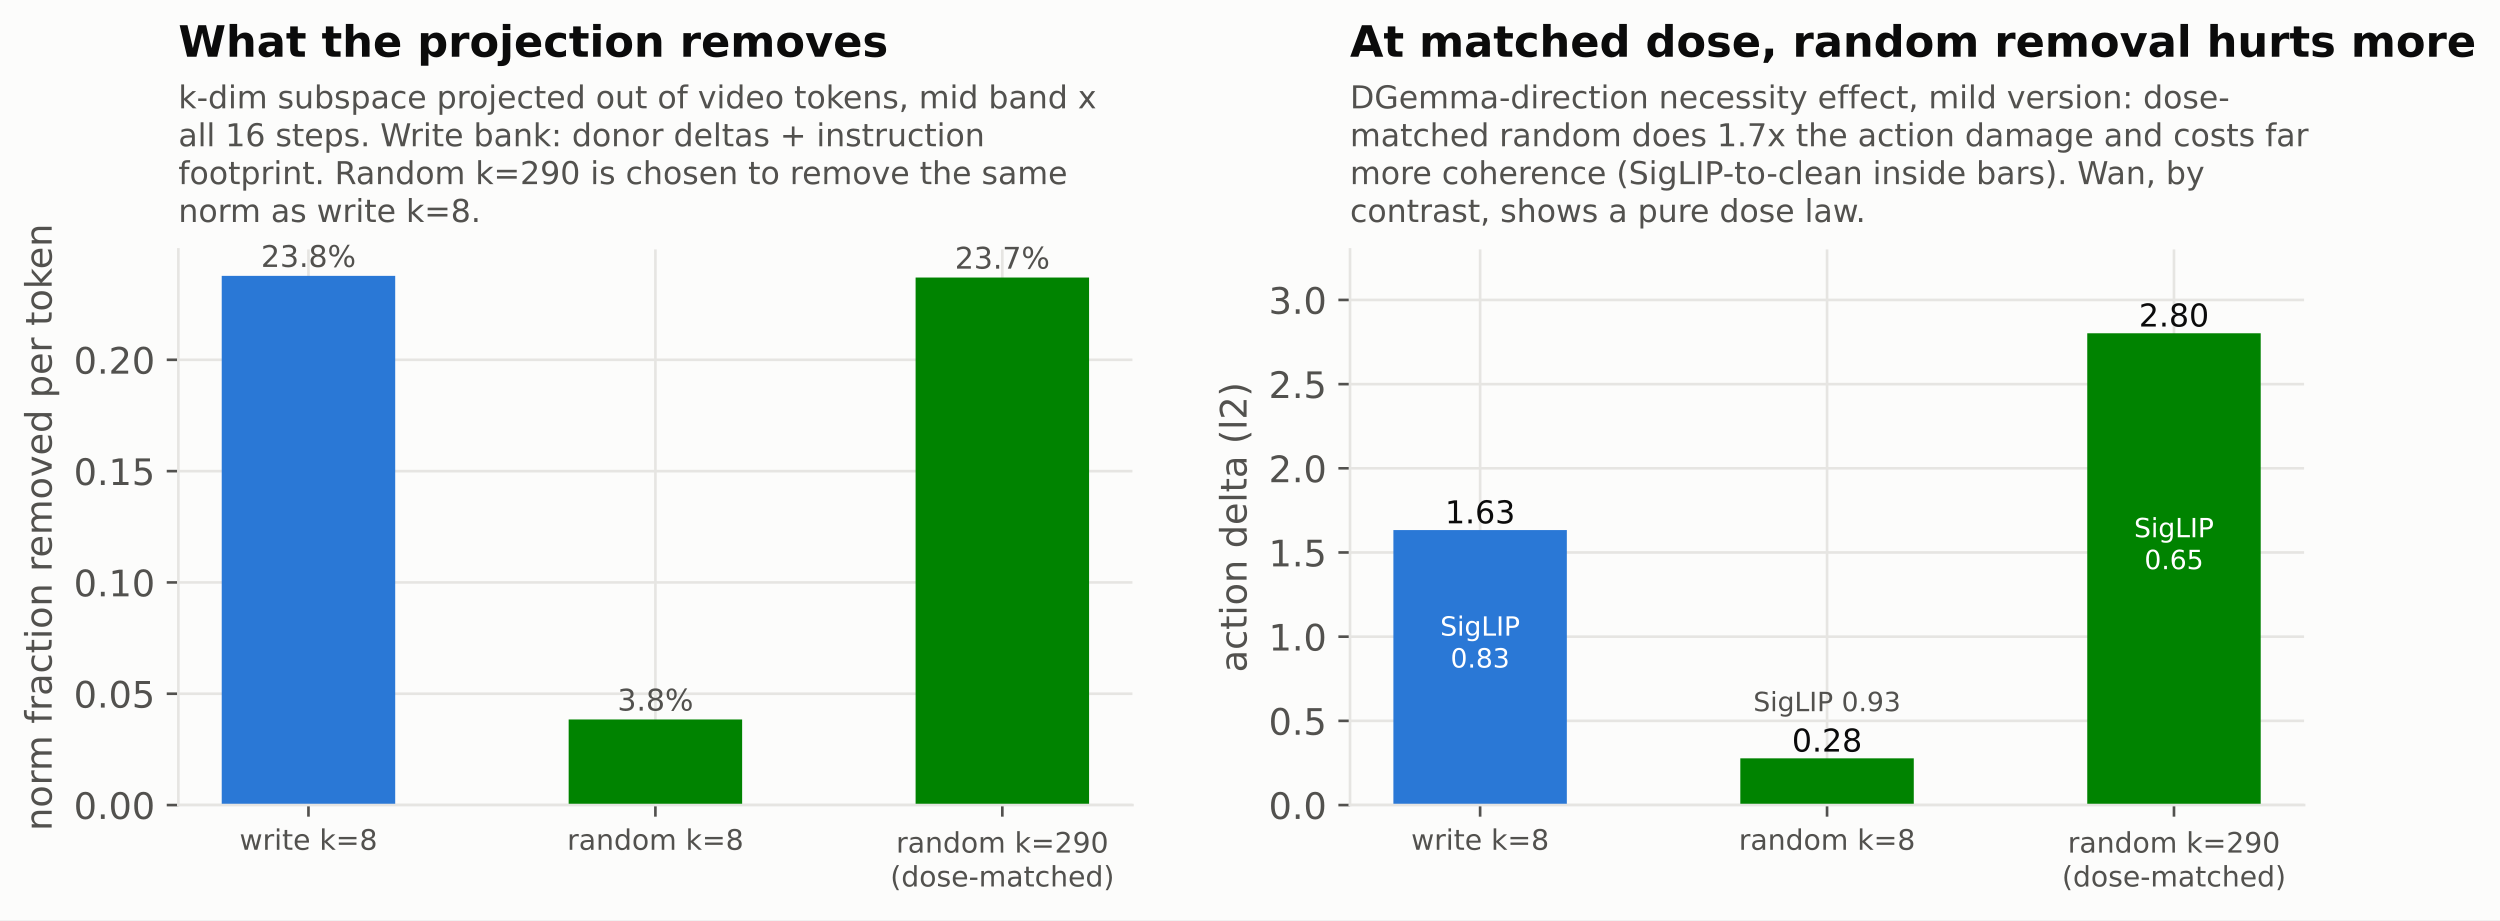
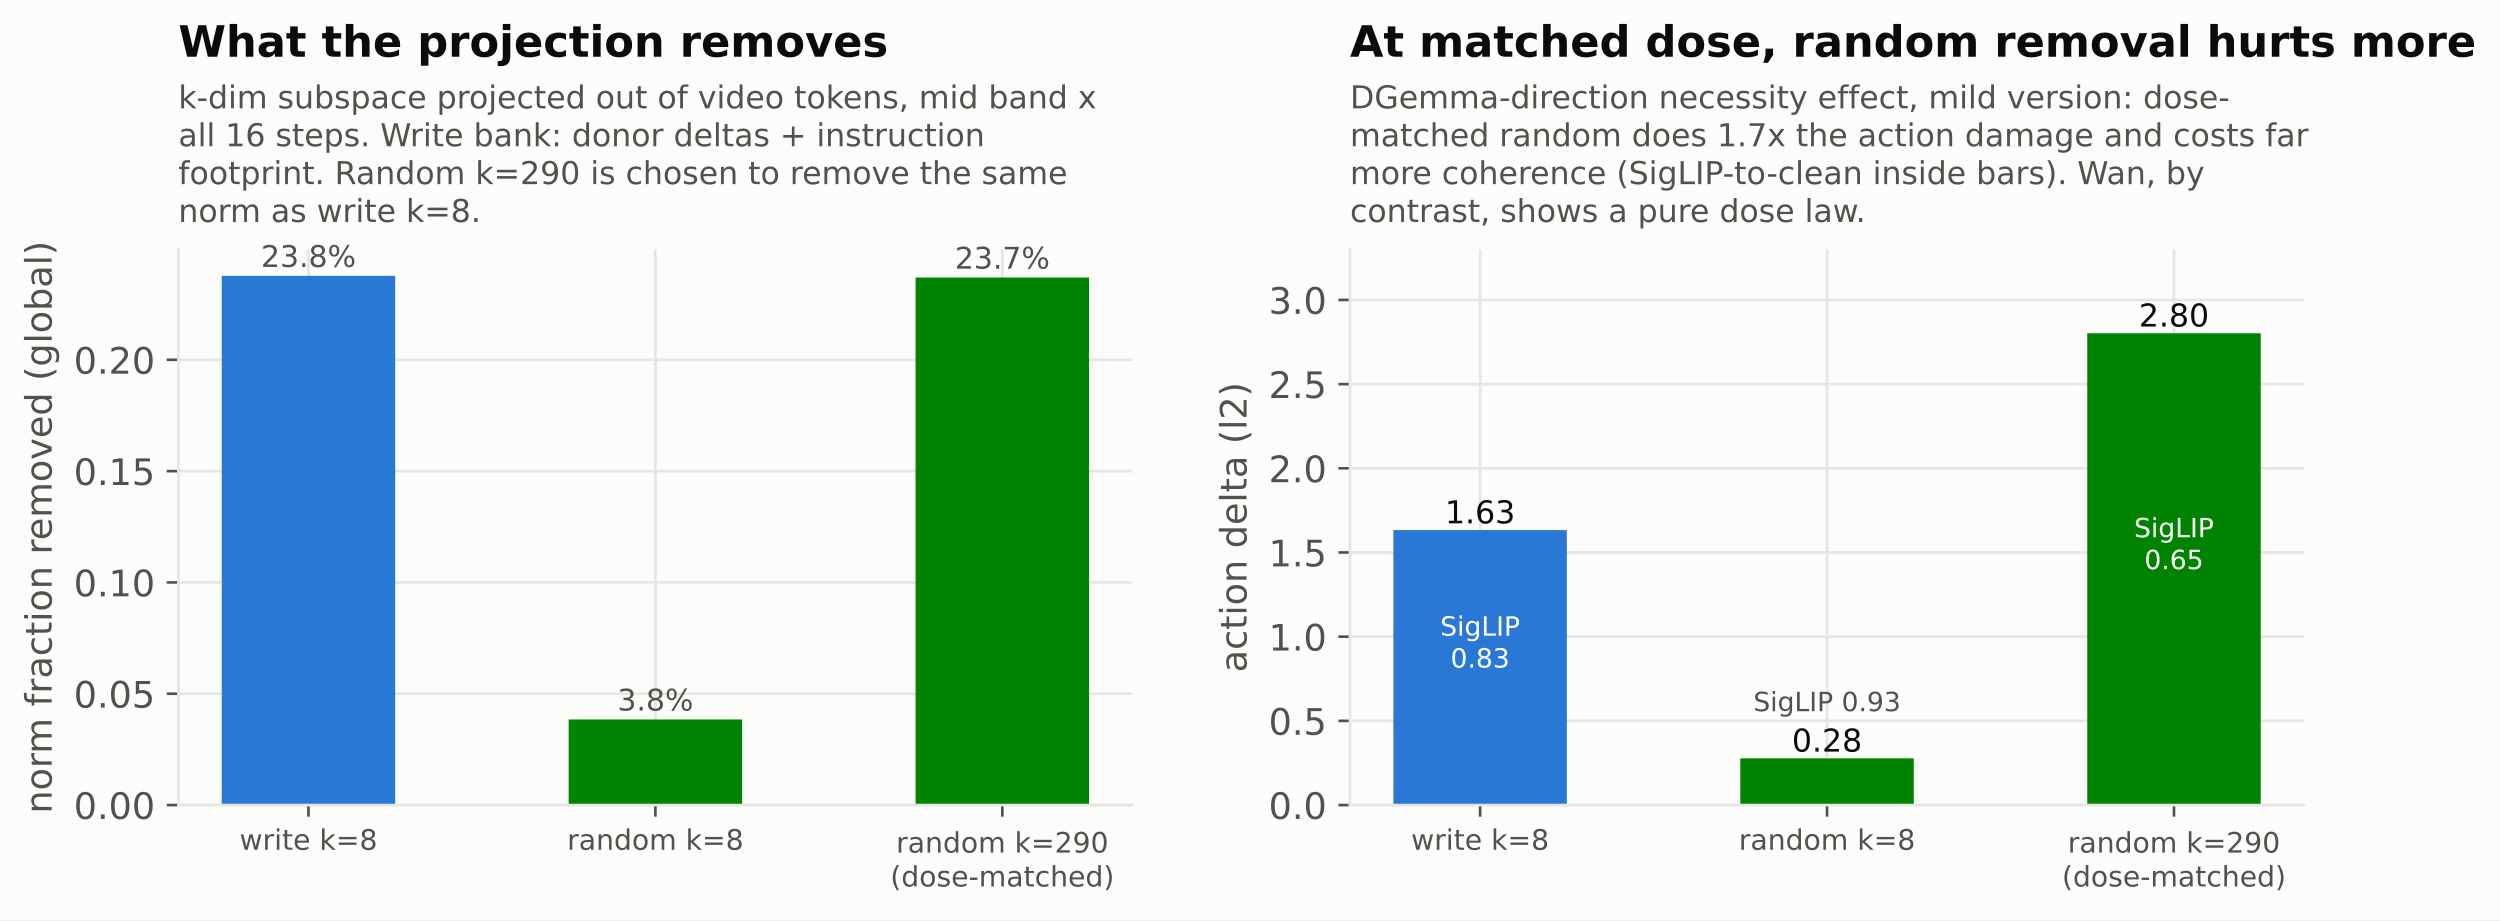
<svg xmlns="http://www.w3.org/2000/svg" xmlns:xlink="http://www.w3.org/1999/xlink" width="752.579pt" height="276.955pt" viewBox="0 0 752.579 276.955" version="1.1">
  <defs>
    <style type="text/css">*{stroke-linejoin: round; stroke-linecap: butt}</style>
  </defs>
  <g id="figure_1">
    <g id="patch_1">
      <path d="M 0 276.955  L 752.579 276.955  L 752.579 0  L 0 0  z " style="fill: #fcfcfb" />
    </g>
    <g id="axes_1">
      <g id="patch_2">
        <path d="M 53.693 242.351  L 340.898 242.351  L 340.898 75.078  L 53.693 75.078  z " style="fill: #fcfcfb" />
      </g>
      <g id="matplotlib.axis_1">
        <g id="xtick_1">
          <g id="line2d_1">
-             <path d="M 92.857 242.351  L 92.857 75.078  " clip-path="url(#pef5a304cbe)" style="fill: none; stroke: #e6e5e2; stroke-width: 0.8; stroke-linecap: square" />
+             <path d="M 92.857 242.351  L 92.857 75.078  " clip-path="url(#p0d21c26785)" style="fill: none; stroke: #e6e5e2; stroke-width: 0.8; stroke-linecap: square" />
          </g>
          <g id="line2d_2">
            <defs>
-               <path id="m156655c1b1" d="M 0 0  L 0 3.5  " style="stroke: #52514e; stroke-width: 0.8" />
+               <path id="m8d351cdf22" d="M 0 0  L 0 3.5  " style="stroke: #52514e; stroke-width: 0.8" />
            </defs>
            <g>
-               <use xlink:href="#m156655c1b1" x="92.857" y="242.351" style="fill: #52514e; stroke: #52514e; stroke-width: 0.8" />
+               <use xlink:href="#m8d351cdf22" x="92.857" y="242.351" style="fill: #52514e; stroke: #52514e; stroke-width: 0.8" />
            </g>
          </g>
          <g id="text_1">
            <text style="font-size: 8.5px; font-family: 'DejaVu Sans', 'Bitstream Vera Sans', 'Computer Modern Sans Serif', 'Lucida Grande', 'Verdana', 'Geneva', 'Lucid', 'Arial', 'Helvetica', 'Avant Garde', sans-serif; text-anchor: middle; fill: #52514e" x="92.857" y="255.809" transform="rotate(-0 92.85733 255.8093)">write k=8</text>
          </g>
        </g>
        <g id="xtick_2">
          <g id="line2d_3">
-             <path d="M 197.295 242.351  L 197.295 75.078  " clip-path="url(#pef5a304cbe)" style="fill: none; stroke: #e6e5e2; stroke-width: 0.8; stroke-linecap: square" />
+             <path d="M 197.295 242.351  L 197.295 75.078  " clip-path="url(#p0d21c26785)" style="fill: none; stroke: #e6e5e2; stroke-width: 0.8; stroke-linecap: square" />
          </g>
          <g id="line2d_4">
            <g>
-               <use xlink:href="#m156655c1b1" x="197.295" y="242.351" style="fill: #52514e; stroke: #52514e; stroke-width: 0.8" />
+               <use xlink:href="#m8d351cdf22" x="197.295" y="242.351" style="fill: #52514e; stroke: #52514e; stroke-width: 0.8" />
            </g>
          </g>
          <g id="text_2">
            <text style="font-size: 8.5px; font-family: 'DejaVu Sans', 'Bitstream Vera Sans', 'Computer Modern Sans Serif', 'Lucida Grande', 'Verdana', 'Geneva', 'Lucid', 'Arial', 'Helvetica', 'Avant Garde', sans-serif; text-anchor: middle; fill: #52514e" x="197.295" y="255.809" transform="rotate(-0 197.2954 255.8093)">random k=8</text>
          </g>
        </g>
        <g id="xtick_3">
          <g id="line2d_5">
-             <path d="M 301.733 242.351  L 301.733 75.078  " clip-path="url(#pef5a304cbe)" style="fill: none; stroke: #e6e5e2; stroke-width: 0.8; stroke-linecap: square" />
+             <path d="M 301.733 242.351  L 301.733 75.078  " clip-path="url(#p0d21c26785)" style="fill: none; stroke: #e6e5e2; stroke-width: 0.8; stroke-linecap: square" />
          </g>
          <g id="line2d_6">
            <g>
-               <use xlink:href="#m156655c1b1" x="301.733" y="242.351" style="fill: #52514e; stroke: #52514e; stroke-width: 0.8" />
+               <use xlink:href="#m8d351cdf22" x="301.733" y="242.351" style="fill: #52514e; stroke: #52514e; stroke-width: 0.8" />
            </g>
          </g>
          <g id="text_3">
            <text style="font-size: 8.5px; font-family: 'DejaVu Sans', 'Bitstream Vera Sans', 'Computer Modern Sans Serif', 'Lucida Grande', 'Verdana', 'Geneva', 'Lucid', 'Arial', 'Helvetica', 'Avant Garde', sans-serif; fill: #52514e" transform="translate(269.7649 256.6602)">random k=290</text>
            <text style="font-size: 8.5px; font-family: 'DejaVu Sans', 'Bitstream Vera Sans', 'Computer Modern Sans Serif', 'Lucida Grande', 'Verdana', 'Geneva', 'Lucid', 'Arial', 'Helvetica', 'Avant Garde', sans-serif; fill: #52514e" transform="translate(268.0024 266.8625)">(dose-matched)</text>
          </g>
        </g>
      </g>
      <g id="matplotlib.axis_2">
        <g id="ytick_1">
          <g id="line2d_7">
-             <path d="M 53.693 242.351  L 340.898 242.351  " clip-path="url(#pef5a304cbe)" style="fill: none; stroke: #e6e5e2; stroke-width: 0.8; stroke-linecap: square" />
+             <path d="M 53.693 242.351  L 340.898 242.351  " clip-path="url(#p0d21c26785)" style="fill: none; stroke: #e6e5e2; stroke-width: 0.8; stroke-linecap: square" />
          </g>
          <g id="line2d_8">
            <defs>
-               <path id="m0100e1c2ac" d="M 0 0  L -3.5 0  " style="stroke: #52514e; stroke-width: 0.8" />
+               <path id="m1fe42df2e8" d="M 0 0  L -3.5 0  " style="stroke: #52514e; stroke-width: 0.8" />
            </defs>
            <g>
-               <use xlink:href="#m0100e1c2ac" x="53.693" y="242.351" style="fill: #52514e; stroke: #52514e; stroke-width: 0.8" />
+               <use xlink:href="#m1fe42df2e8" x="53.693" y="242.351" style="fill: #52514e; stroke: #52514e; stroke-width: 0.8" />
            </g>
          </g>
          <g id="text_4">
            <text style="font-size: 11px; font-family: 'DejaVu Sans', 'Bitstream Vera Sans', 'Computer Modern Sans Serif', 'Lucida Grande', 'Verdana', 'Geneva', 'Lucid', 'Arial', 'Helvetica', 'Avant Garde', sans-serif; text-anchor: end; fill: #52514e" x="46.693" y="246.529" transform="rotate(-0 46.69305 246.5294)">0.00</text>
          </g>
        </g>
        <g id="ytick_2">
          <g id="line2d_9">
-             <path d="M 53.693 208.841  L 340.898 208.841  " clip-path="url(#pef5a304cbe)" style="fill: none; stroke: #e6e5e2; stroke-width: 0.8; stroke-linecap: square" />
+             <path d="M 53.693 208.841  L 340.898 208.841  " clip-path="url(#p0d21c26785)" style="fill: none; stroke: #e6e5e2; stroke-width: 0.8; stroke-linecap: square" />
          </g>
          <g id="line2d_10">
            <g>
-               <use xlink:href="#m0100e1c2ac" x="53.693" y="208.841" style="fill: #52514e; stroke: #52514e; stroke-width: 0.8" />
+               <use xlink:href="#m1fe42df2e8" x="53.693" y="208.841" style="fill: #52514e; stroke: #52514e; stroke-width: 0.8" />
            </g>
          </g>
          <g id="text_5">
            <text style="font-size: 11px; font-family: 'DejaVu Sans', 'Bitstream Vera Sans', 'Computer Modern Sans Serif', 'Lucida Grande', 'Verdana', 'Geneva', 'Lucid', 'Arial', 'Helvetica', 'Avant Garde', sans-serif; text-anchor: end; fill: #52514e" x="46.693" y="213.02" transform="rotate(-0 46.69305 213.0199)">0.05</text>
          </g>
        </g>
        <g id="ytick_3">
          <g id="line2d_11">
-             <path d="M 53.693 175.332  L 340.898 175.332  " clip-path="url(#pef5a304cbe)" style="fill: none; stroke: #e6e5e2; stroke-width: 0.8; stroke-linecap: square" />
+             <path d="M 53.693 175.332  L 340.898 175.332  " clip-path="url(#p0d21c26785)" style="fill: none; stroke: #e6e5e2; stroke-width: 0.8; stroke-linecap: square" />
          </g>
          <g id="line2d_12">
            <g>
-               <use xlink:href="#m0100e1c2ac" x="53.693" y="175.332" style="fill: #52514e; stroke: #52514e; stroke-width: 0.8" />
+               <use xlink:href="#m1fe42df2e8" x="53.693" y="175.332" style="fill: #52514e; stroke: #52514e; stroke-width: 0.8" />
            </g>
          </g>
          <g id="text_6">
            <text style="font-size: 11px; font-family: 'DejaVu Sans', 'Bitstream Vera Sans', 'Computer Modern Sans Serif', 'Lucida Grande', 'Verdana', 'Geneva', 'Lucid', 'Arial', 'Helvetica', 'Avant Garde', sans-serif; text-anchor: end; fill: #52514e" x="46.693" y="179.51" transform="rotate(-0 46.69305 179.5105)">0.10</text>
          </g>
        </g>
        <g id="ytick_4">
          <g id="line2d_13">
-             <path d="M 53.693 141.822  L 340.898 141.822  " clip-path="url(#pef5a304cbe)" style="fill: none; stroke: #e6e5e2; stroke-width: 0.8; stroke-linecap: square" />
+             <path d="M 53.693 141.822  L 340.898 141.822  " clip-path="url(#p0d21c26785)" style="fill: none; stroke: #e6e5e2; stroke-width: 0.8; stroke-linecap: square" />
          </g>
          <g id="line2d_14">
            <g>
-               <use xlink:href="#m0100e1c2ac" x="53.693" y="141.822" style="fill: #52514e; stroke: #52514e; stroke-width: 0.8" />
+               <use xlink:href="#m1fe42df2e8" x="53.693" y="141.822" style="fill: #52514e; stroke: #52514e; stroke-width: 0.8" />
            </g>
          </g>
          <g id="text_7">
            <text style="font-size: 11px; font-family: 'DejaVu Sans', 'Bitstream Vera Sans', 'Computer Modern Sans Serif', 'Lucida Grande', 'Verdana', 'Geneva', 'Lucid', 'Arial', 'Helvetica', 'Avant Garde', sans-serif; text-anchor: end; fill: #52514e" x="46.693" y="146.001" transform="rotate(-0 46.69305 146.001)">0.15</text>
          </g>
        </g>
        <g id="ytick_5">
          <g id="line2d_15">
-             <path d="M 53.693 108.313  L 340.898 108.313  " clip-path="url(#pef5a304cbe)" style="fill: none; stroke: #e6e5e2; stroke-width: 0.8; stroke-linecap: square" />
+             <path d="M 53.693 108.313  L 340.898 108.313  " clip-path="url(#p0d21c26785)" style="fill: none; stroke: #e6e5e2; stroke-width: 0.8; stroke-linecap: square" />
          </g>
          <g id="line2d_16">
            <g>
-               <use xlink:href="#m0100e1c2ac" x="53.693" y="108.313" style="fill: #52514e; stroke: #52514e; stroke-width: 0.8" />
+               <use xlink:href="#m1fe42df2e8" x="53.693" y="108.313" style="fill: #52514e; stroke: #52514e; stroke-width: 0.8" />
            </g>
          </g>
          <g id="text_8">
            <text style="font-size: 11px; font-family: 'DejaVu Sans', 'Bitstream Vera Sans', 'Computer Modern Sans Serif', 'Lucida Grande', 'Verdana', 'Geneva', 'Lucid', 'Arial', 'Helvetica', 'Avant Garde', sans-serif; text-anchor: end; fill: #52514e" x="46.693" y="112.492" transform="rotate(-0 46.69305 112.4916)">0.20</text>
          </g>
        </g>
        <g id="text_9">
-           <text style="font-size: 11px; font-family: 'DejaVu Sans', 'Bitstream Vera Sans', 'Computer Modern Sans Serif', 'Lucida Grande', 'Verdana', 'Geneva', 'Lucid', 'Arial', 'Helvetica', 'Avant Garde', sans-serif; text-anchor: middle; fill: #52514e" x="15.558" y="158.714" transform="rotate(-90 15.55828 158.7143)">norm fraction removed per token</text>
+           <text style="font-size: 11px; font-family: 'DejaVu Sans', 'Bitstream Vera Sans', 'Computer Modern Sans Serif', 'Lucida Grande', 'Verdana', 'Geneva', 'Lucid', 'Arial', 'Helvetica', 'Avant Garde', sans-serif; text-anchor: middle; fill: #52514e" x="15.558" y="158.714" transform="rotate(-90 15.55828 158.7143)">norm fraction removed (global)</text>
        </g>
      </g>
      <g id="patch_3">
-         <path d="M 66.748 242.351  L 118.967 242.351  L 118.967 83.043  L 66.748 83.043  z " clip-path="url(#pef5a304cbe)" style="fill: #2a78d6" />
+         <path d="M 66.748 242.351  L 118.967 242.351  L 118.967 83.043  L 66.748 83.043  z " clip-path="url(#p0d21c26785)" style="fill: #2a78d6" />
      </g>
      <g id="patch_4">
-         <path d="M 171.186 242.351  L 223.405 242.351  L 223.405 216.588  L 171.186 216.588  z " clip-path="url(#pef5a304cbe)" style="fill: #008300" />
+         <path d="M 171.186 242.351  L 223.405 242.351  L 223.405 216.588  L 171.186 216.588  z " clip-path="url(#p0d21c26785)" style="fill: #008300" />
      </g>
      <g id="patch_5">
-         <path d="M 275.624 242.351  L 327.843 242.351  L 327.843 83.552  L 275.624 83.552  z " clip-path="url(#pef5a304cbe)" style="fill: #008300" />
+         <path d="M 275.624 242.351  L 327.843 242.351  L 327.843 83.552  L 275.624 83.552  z " clip-path="url(#p0d21c26785)" style="fill: #008300" />
      </g>
      <g id="patch_6">
        <path d="M 53.693 242.351  L 53.693 75.078  " style="fill: none; stroke: #e6e5e2; stroke-width: 0.8; stroke-linejoin: miter; stroke-linecap: square" />
      </g>
      <g id="patch_7">
        <path d="M 53.693 242.351  L 340.898 242.351  " style="fill: none; stroke: #e6e5e2; stroke-width: 0.8; stroke-linejoin: miter; stroke-linecap: square" />
      </g>
      <g id="text_10">
        <text style="font-size: 9px; font-family: 'DejaVu Sans', 'Bitstream Vera Sans', 'Computer Modern Sans Serif', 'Lucida Grande', 'Verdana', 'Geneva', 'Lucid', 'Arial', 'Helvetica', 'Avant Garde', sans-serif; text-anchor: middle; fill: #52514e" x="92.857" y="80.363" transform="rotate(-0 92.85733 80.36258)">23.8%</text>
      </g>
      <g id="text_11">
        <text style="font-size: 9px; font-family: 'DejaVu Sans', 'Bitstream Vera Sans', 'Computer Modern Sans Serif', 'Lucida Grande', 'Verdana', 'Geneva', 'Lucid', 'Arial', 'Helvetica', 'Avant Garde', sans-serif; text-anchor: middle; fill: #52514e" x="197.295" y="213.907" transform="rotate(-0 197.2954 213.9073)">3.8%</text>
      </g>
      <g id="text_12">
        <text style="font-size: 9px; font-family: 'DejaVu Sans', 'Bitstream Vera Sans', 'Computer Modern Sans Serif', 'Lucida Grande', 'Verdana', 'Geneva', 'Lucid', 'Arial', 'Helvetica', 'Avant Garde', sans-serif; text-anchor: middle; fill: #52514e" x="301.733" y="80.871" transform="rotate(-0 301.7335 80.87144)">23.7%</text>
      </g>
      <g id="text_13">
        <text style="font-size: 9.5px; font-family: 'DejaVu Sans', 'Bitstream Vera Sans', 'Computer Modern Sans Serif', 'Lucida Grande', 'Verdana', 'Geneva', 'Lucid', 'Arial', 'Helvetica', 'Avant Garde', sans-serif; fill: #52514e" transform="translate(53.69305 32.61884)">k-dim subspace projected out of video tokens, mid band x</text>
        <text style="font-size: 9.5px; font-family: 'DejaVu Sans', 'Bitstream Vera Sans', 'Computer Modern Sans Serif', 'Lucida Grande', 'Verdana', 'Geneva', 'Lucid', 'Arial', 'Helvetica', 'Avant Garde', sans-serif; fill: #52514e" transform="translate(53.69305 44.02144)">all 16 steps. Write bank: donor deltas + instruction</text>
        <text style="font-size: 9.5px; font-family: 'DejaVu Sans', 'Bitstream Vera Sans', 'Computer Modern Sans Serif', 'Lucida Grande', 'Verdana', 'Geneva', 'Lucid', 'Arial', 'Helvetica', 'Avant Garde', sans-serif; fill: #52514e" transform="translate(53.69305 55.42404)">footprint. Random k=290 is chosen to remove the same</text>
        <text style="font-size: 9.5px; font-family: 'DejaVu Sans', 'Bitstream Vera Sans', 'Computer Modern Sans Serif', 'Lucida Grande', 'Verdana', 'Geneva', 'Lucid', 'Arial', 'Helvetica', 'Avant Garde', sans-serif; fill: #52514e" transform="translate(53.69305 66.82663)">norm as write k=8.</text>
      </g>
      <g id="text_14">
        <text style="font-weight: 700; font-size: 13px; font-family: 'DejaVu Sans', 'Bitstream Vera Sans', 'Computer Modern Sans Serif', 'Lucida Grande', 'Verdana', 'Geneva', 'Lucid', 'Arial', 'Helvetica', 'Avant Garde', sans-serif; text-anchor: start; fill: #0b0b0b" x="53.693" y="17.078" transform="rotate(-0 53.69305 17.07797)">What the projection removes</text>
      </g>
    </g>
    <g id="axes_2">
      <g id="patch_8">
        <path d="M 406.397 242.351  L 693.602 242.351  L 693.602 75.078  L 406.397 75.078  z " style="fill: #fcfcfb" />
      </g>
      <g id="matplotlib.axis_3">
        <g id="xtick_4">
          <g id="line2d_17">
-             <path d="M 445.562 242.351  L 445.562 75.078  " clip-path="url(#p031967acba)" style="fill: none; stroke: #e6e5e2; stroke-width: 0.8; stroke-linecap: square" />
+             <path d="M 445.562 242.351  L 445.562 75.078  " clip-path="url(#pf22efac9a3)" style="fill: none; stroke: #e6e5e2; stroke-width: 0.8; stroke-linecap: square" />
          </g>
          <g id="line2d_18">
            <g>
-               <use xlink:href="#m156655c1b1" x="445.562" y="242.351" style="fill: #52514e; stroke: #52514e; stroke-width: 0.8" />
+               <use xlink:href="#m8d351cdf22" x="445.562" y="242.351" style="fill: #52514e; stroke: #52514e; stroke-width: 0.8" />
            </g>
          </g>
          <g id="text_15">
            <text style="font-size: 8.5px; font-family: 'DejaVu Sans', 'Bitstream Vera Sans', 'Computer Modern Sans Serif', 'Lucida Grande', 'Verdana', 'Geneva', 'Lucid', 'Arial', 'Helvetica', 'Avant Garde', sans-serif; text-anchor: middle; fill: #52514e" x="445.562" y="255.809" transform="rotate(-0 445.5617 255.8093)">write k=8</text>
          </g>
        </g>
        <g id="xtick_5">
          <g id="line2d_19">
-             <path d="M 550 242.351  L 550 75.078  " clip-path="url(#p031967acba)" style="fill: none; stroke: #e6e5e2; stroke-width: 0.8; stroke-linecap: square" />
+             <path d="M 550 242.351  L 550 75.078  " clip-path="url(#pf22efac9a3)" style="fill: none; stroke: #e6e5e2; stroke-width: 0.8; stroke-linecap: square" />
          </g>
          <g id="line2d_20">
            <g>
-               <use xlink:href="#m156655c1b1" x="550" y="242.351" style="fill: #52514e; stroke: #52514e; stroke-width: 0.8" />
+               <use xlink:href="#m8d351cdf22" x="550" y="242.351" style="fill: #52514e; stroke: #52514e; stroke-width: 0.8" />
            </g>
          </g>
          <g id="text_16">
            <text style="font-size: 8.5px; font-family: 'DejaVu Sans', 'Bitstream Vera Sans', 'Computer Modern Sans Serif', 'Lucida Grande', 'Verdana', 'Geneva', 'Lucid', 'Arial', 'Helvetica', 'Avant Garde', sans-serif; text-anchor: middle; fill: #52514e" x="550" y="255.809" transform="rotate(-0 549.9998 255.8093)">random k=8</text>
          </g>
        </g>
        <g id="xtick_6">
          <g id="line2d_21">
-             <path d="M 654.438 242.351  L 654.438 75.078  " clip-path="url(#p031967acba)" style="fill: none; stroke: #e6e5e2; stroke-width: 0.8; stroke-linecap: square" />
+             <path d="M 654.438 242.351  L 654.438 75.078  " clip-path="url(#pf22efac9a3)" style="fill: none; stroke: #e6e5e2; stroke-width: 0.8; stroke-linecap: square" />
          </g>
          <g id="line2d_22">
            <g>
-               <use xlink:href="#m156655c1b1" x="654.438" y="242.351" style="fill: #52514e; stroke: #52514e; stroke-width: 0.8" />
+               <use xlink:href="#m8d351cdf22" x="654.438" y="242.351" style="fill: #52514e; stroke: #52514e; stroke-width: 0.8" />
            </g>
          </g>
          <g id="text_17">
            <text style="font-size: 8.5px; font-family: 'DejaVu Sans', 'Bitstream Vera Sans', 'Computer Modern Sans Serif', 'Lucida Grande', 'Verdana', 'Geneva', 'Lucid', 'Arial', 'Helvetica', 'Avant Garde', sans-serif; fill: #52514e" transform="translate(622.4692 256.6602)">random k=290</text>
            <text style="font-size: 8.5px; font-family: 'DejaVu Sans', 'Bitstream Vera Sans', 'Computer Modern Sans Serif', 'Lucida Grande', 'Verdana', 'Geneva', 'Lucid', 'Arial', 'Helvetica', 'Avant Garde', sans-serif; fill: #52514e" transform="translate(620.7068 266.8625)">(dose-matched)</text>
          </g>
        </g>
      </g>
      <g id="matplotlib.axis_4">
        <g id="ytick_6">
          <g id="line2d_23">
-             <path d="M 406.397 242.351  L 693.602 242.351  " clip-path="url(#p031967acba)" style="fill: none; stroke: #e6e5e2; stroke-width: 0.8; stroke-linecap: square" />
+             <path d="M 406.397 242.351  L 693.602 242.351  " clip-path="url(#pf22efac9a3)" style="fill: none; stroke: #e6e5e2; stroke-width: 0.8; stroke-linecap: square" />
          </g>
          <g id="line2d_24">
            <g>
-               <use xlink:href="#m0100e1c2ac" x="406.397" y="242.351" style="fill: #52514e; stroke: #52514e; stroke-width: 0.8" />
+               <use xlink:href="#m1fe42df2e8" x="406.397" y="242.351" style="fill: #52514e; stroke: #52514e; stroke-width: 0.8" />
            </g>
          </g>
          <g id="text_18">
            <text style="font-size: 11px; font-family: 'DejaVu Sans', 'Bitstream Vera Sans', 'Computer Modern Sans Serif', 'Lucida Grande', 'Verdana', 'Geneva', 'Lucid', 'Arial', 'Helvetica', 'Avant Garde', sans-serif; text-anchor: end; fill: #52514e" x="399.397" y="246.529" transform="rotate(-0 399.3974 246.5294)">0.0</text>
          </g>
        </g>
        <g id="ytick_7">
          <g id="line2d_25">
-             <path d="M 406.397 217.006  L 693.602 217.006  " clip-path="url(#p031967acba)" style="fill: none; stroke: #e6e5e2; stroke-width: 0.8; stroke-linecap: square" />
+             <path d="M 406.397 217.006  L 693.602 217.006  " clip-path="url(#pf22efac9a3)" style="fill: none; stroke: #e6e5e2; stroke-width: 0.8; stroke-linecap: square" />
          </g>
          <g id="line2d_26">
            <g>
-               <use xlink:href="#m0100e1c2ac" x="406.397" y="217.006" style="fill: #52514e; stroke: #52514e; stroke-width: 0.8" />
+               <use xlink:href="#m1fe42df2e8" x="406.397" y="217.006" style="fill: #52514e; stroke: #52514e; stroke-width: 0.8" />
            </g>
          </g>
          <g id="text_19">
            <text style="font-size: 11px; font-family: 'DejaVu Sans', 'Bitstream Vera Sans', 'Computer Modern Sans Serif', 'Lucida Grande', 'Verdana', 'Geneva', 'Lucid', 'Arial', 'Helvetica', 'Avant Garde', sans-serif; text-anchor: end; fill: #52514e" x="399.397" y="221.185" transform="rotate(-0 399.3974 221.185)">0.5</text>
          </g>
        </g>
        <g id="ytick_8">
          <g id="line2d_27">
-             <path d="M 406.397 191.662  L 693.602 191.662  " clip-path="url(#p031967acba)" style="fill: none; stroke: #e6e5e2; stroke-width: 0.8; stroke-linecap: square" />
+             <path d="M 406.397 191.662  L 693.602 191.662  " clip-path="url(#pf22efac9a3)" style="fill: none; stroke: #e6e5e2; stroke-width: 0.8; stroke-linecap: square" />
          </g>
          <g id="line2d_28">
            <g>
-               <use xlink:href="#m0100e1c2ac" x="406.397" y="191.662" style="fill: #52514e; stroke: #52514e; stroke-width: 0.8" />
+               <use xlink:href="#m1fe42df2e8" x="406.397" y="191.662" style="fill: #52514e; stroke: #52514e; stroke-width: 0.8" />
            </g>
          </g>
          <g id="text_20">
            <text style="font-size: 11px; font-family: 'DejaVu Sans', 'Bitstream Vera Sans', 'Computer Modern Sans Serif', 'Lucida Grande', 'Verdana', 'Geneva', 'Lucid', 'Arial', 'Helvetica', 'Avant Garde', sans-serif; text-anchor: end; fill: #52514e" x="399.397" y="195.841" transform="rotate(-0 399.3974 195.8407)">1.0</text>
          </g>
        </g>
        <g id="ytick_9">
          <g id="line2d_29">
-             <path d="M 406.397 166.318  L 693.602 166.318  " clip-path="url(#p031967acba)" style="fill: none; stroke: #e6e5e2; stroke-width: 0.8; stroke-linecap: square" />
+             <path d="M 406.397 166.318  L 693.602 166.318  " clip-path="url(#pf22efac9a3)" style="fill: none; stroke: #e6e5e2; stroke-width: 0.8; stroke-linecap: square" />
          </g>
          <g id="line2d_30">
            <g>
-               <use xlink:href="#m0100e1c2ac" x="406.397" y="166.318" style="fill: #52514e; stroke: #52514e; stroke-width: 0.8" />
+               <use xlink:href="#m1fe42df2e8" x="406.397" y="166.318" style="fill: #52514e; stroke: #52514e; stroke-width: 0.8" />
            </g>
          </g>
          <g id="text_21">
            <text style="font-size: 11px; font-family: 'DejaVu Sans', 'Bitstream Vera Sans', 'Computer Modern Sans Serif', 'Lucida Grande', 'Verdana', 'Geneva', 'Lucid', 'Arial', 'Helvetica', 'Avant Garde', sans-serif; text-anchor: end; fill: #52514e" x="399.397" y="170.496" transform="rotate(-0 399.3974 170.4963)">1.5</text>
          </g>
        </g>
        <g id="ytick_10">
          <g id="line2d_31">
-             <path d="M 406.397 140.973  L 693.602 140.973  " clip-path="url(#p031967acba)" style="fill: none; stroke: #e6e5e2; stroke-width: 0.8; stroke-linecap: square" />
+             <path d="M 406.397 140.973  L 693.602 140.973  " clip-path="url(#pf22efac9a3)" style="fill: none; stroke: #e6e5e2; stroke-width: 0.8; stroke-linecap: square" />
          </g>
          <g id="line2d_32">
            <g>
-               <use xlink:href="#m0100e1c2ac" x="406.397" y="140.973" style="fill: #52514e; stroke: #52514e; stroke-width: 0.8" />
+               <use xlink:href="#m1fe42df2e8" x="406.397" y="140.973" style="fill: #52514e; stroke: #52514e; stroke-width: 0.8" />
            </g>
          </g>
          <g id="text_22">
            <text style="font-size: 11px; font-family: 'DejaVu Sans', 'Bitstream Vera Sans', 'Computer Modern Sans Serif', 'Lucida Grande', 'Verdana', 'Geneva', 'Lucid', 'Arial', 'Helvetica', 'Avant Garde', sans-serif; text-anchor: end; fill: #52514e" x="399.397" y="145.152" transform="rotate(-0 399.3974 145.152)">2.0</text>
          </g>
        </g>
        <g id="ytick_11">
          <g id="line2d_33">
-             <path d="M 406.397 115.629  L 693.602 115.629  " clip-path="url(#p031967acba)" style="fill: none; stroke: #e6e5e2; stroke-width: 0.8; stroke-linecap: square" />
+             <path d="M 406.397 115.629  L 693.602 115.629  " clip-path="url(#pf22efac9a3)" style="fill: none; stroke: #e6e5e2; stroke-width: 0.8; stroke-linecap: square" />
          </g>
          <g id="line2d_34">
            <g>
-               <use xlink:href="#m0100e1c2ac" x="406.397" y="115.629" style="fill: #52514e; stroke: #52514e; stroke-width: 0.8" />
+               <use xlink:href="#m1fe42df2e8" x="406.397" y="115.629" style="fill: #52514e; stroke: #52514e; stroke-width: 0.8" />
            </g>
          </g>
          <g id="text_23">
            <text style="font-size: 11px; font-family: 'DejaVu Sans', 'Bitstream Vera Sans', 'Computer Modern Sans Serif', 'Lucida Grande', 'Verdana', 'Geneva', 'Lucid', 'Arial', 'Helvetica', 'Avant Garde', sans-serif; text-anchor: end; fill: #52514e" x="399.397" y="119.808" transform="rotate(-0 399.3974 119.8076)">2.5</text>
          </g>
        </g>
        <g id="ytick_12">
          <g id="line2d_35">
-             <path d="M 406.397 90.285  L 693.602 90.285  " clip-path="url(#p031967acba)" style="fill: none; stroke: #e6e5e2; stroke-width: 0.8; stroke-linecap: square" />
+             <path d="M 406.397 90.285  L 693.602 90.285  " clip-path="url(#pf22efac9a3)" style="fill: none; stroke: #e6e5e2; stroke-width: 0.8; stroke-linecap: square" />
          </g>
          <g id="line2d_36">
            <g>
-               <use xlink:href="#m0100e1c2ac" x="406.397" y="90.285" style="fill: #52514e; stroke: #52514e; stroke-width: 0.8" />
+               <use xlink:href="#m1fe42df2e8" x="406.397" y="90.285" style="fill: #52514e; stroke: #52514e; stroke-width: 0.8" />
            </g>
          </g>
          <g id="text_24">
            <text style="font-size: 11px; font-family: 'DejaVu Sans', 'Bitstream Vera Sans', 'Computer Modern Sans Serif', 'Lucida Grande', 'Verdana', 'Geneva', 'Lucid', 'Arial', 'Helvetica', 'Avant Garde', sans-serif; text-anchor: end; fill: #52514e" x="399.397" y="94.463" transform="rotate(-0 399.3974 94.46329)">3.0</text>
          </g>
        </g>
        <g id="text_25">
          <text style="font-size: 11px; font-family: 'DejaVu Sans', 'Bitstream Vera Sans', 'Computer Modern Sans Serif', 'Lucida Grande', 'Verdana', 'Geneva', 'Lucid', 'Arial', 'Helvetica', 'Avant Garde', sans-serif; text-anchor: middle; fill: #52514e" x="375.261" y="158.714" transform="rotate(-90 375.2614 158.7143)">action delta (l2)</text>
        </g>
      </g>
      <g id="patch_9">
-         <path d="M 419.452 242.351  L 471.671 242.351  L 471.671 159.576  L 419.452 159.576  z " clip-path="url(#p031967acba)" style="fill: #2a78d6" />
+         <path d="M 419.452 242.351  L 471.671 242.351  L 471.671 159.576  L 419.452 159.576  z " clip-path="url(#pf22efac9a3)" style="fill: #2a78d6" />
      </g>
      <g id="patch_10">
-         <path d="M 523.89 242.351  L 576.109 242.351  L 576.109 228.283  L 523.89 228.283  z " clip-path="url(#p031967acba)" style="fill: #008300" />
+         <path d="M 523.89 242.351  L 576.109 242.351  L 576.109 228.283  L 523.89 228.283  z " clip-path="url(#pf22efac9a3)" style="fill: #008300" />
      </g>
      <g id="patch_11">
-         <path d="M 628.328 242.351  L 680.547 242.351  L 680.547 100.323  L 628.328 100.323  z " clip-path="url(#p031967acba)" style="fill: #008300" />
+         <path d="M 628.328 242.351  L 680.547 242.351  L 680.547 100.323  L 628.328 100.323  z " clip-path="url(#pf22efac9a3)" style="fill: #008300" />
      </g>
      <g id="patch_12">
        <path d="M 406.397 242.351  L 406.397 75.078  " style="fill: none; stroke: #e6e5e2; stroke-width: 0.8; stroke-linejoin: miter; stroke-linecap: square" />
      </g>
      <g id="patch_13">
        <path d="M 406.397 242.351  L 693.602 242.351  " style="fill: none; stroke: #e6e5e2; stroke-width: 0.8; stroke-linejoin: miter; stroke-linecap: square" />
      </g>
      <g id="text_26">
        <text style="font-size: 9.5px; font-family: 'DejaVu Sans', 'Bitstream Vera Sans', 'Computer Modern Sans Serif', 'Lucida Grande', 'Verdana', 'Geneva', 'Lucid', 'Arial', 'Helvetica', 'Avant Garde', sans-serif; text-anchor: middle; fill: #0b0b0b" x="445.562" y="157.549" transform="rotate(-0 445.5617 157.5489)">1.63</text>
      </g>
      <g id="text_27">
        <text style="font-size: 8px; font-family: 'DejaVu Sans', 'Bitstream Vera Sans', 'Computer Modern Sans Serif', 'Lucida Grande', 'Verdana', 'Geneva', 'Lucid', 'Arial', 'Helvetica', 'Avant Garde', sans-serif; fill: #ffffff" transform="translate(433.5511 191.362)">SigLIP</text>
        <text style="font-size: 8px; font-family: 'DejaVu Sans', 'Bitstream Vera Sans', 'Computer Modern Sans Serif', 'Lucida Grande', 'Verdana', 'Geneva', 'Lucid', 'Arial', 'Helvetica', 'Avant Garde', sans-serif; fill: #ffffff" transform="translate(436.6555 200.9635)">0.83</text>
      </g>
      <g id="text_28">
        <text style="font-size: 9.5px; font-family: 'DejaVu Sans', 'Bitstream Vera Sans', 'Computer Modern Sans Serif', 'Lucida Grande', 'Verdana', 'Geneva', 'Lucid', 'Arial', 'Helvetica', 'Avant Garde', sans-serif; text-anchor: middle; fill: #0b0b0b" x="550" y="226.256" transform="rotate(-0 549.9998 226.2559)">0.28</text>
      </g>
      <g id="text_29">
        <text style="font-size: 8px; font-family: 'DejaVu Sans', 'Bitstream Vera Sans', 'Computer Modern Sans Serif', 'Lucida Grande', 'Verdana', 'Geneva', 'Lucid', 'Arial', 'Helvetica', 'Avant Garde', sans-serif; text-anchor: middle; fill: #52514e" x="550" y="214.091" transform="rotate(-0 549.9998 214.0906)">SigLIP 0.93</text>
      </g>
      <g id="text_30">
        <text style="font-size: 9.5px; font-family: 'DejaVu Sans', 'Bitstream Vera Sans', 'Computer Modern Sans Serif', 'Lucida Grande', 'Verdana', 'Geneva', 'Lucid', 'Arial', 'Helvetica', 'Avant Garde', sans-serif; text-anchor: middle; fill: #0b0b0b" x="654.438" y="98.296" transform="rotate(-0 654.4379 98.29573)">2.80</text>
      </g>
      <g id="text_31">
        <text style="font-size: 8px; font-family: 'DejaVu Sans', 'Bitstream Vera Sans', 'Computer Modern Sans Serif', 'Lucida Grande', 'Verdana', 'Geneva', 'Lucid', 'Arial', 'Helvetica', 'Avant Garde', sans-serif; fill: #ffffff" transform="translate(642.4272 161.7354)">SigLIP</text>
        <text style="font-size: 8px; font-family: 'DejaVu Sans', 'Bitstream Vera Sans', 'Computer Modern Sans Serif', 'Lucida Grande', 'Verdana', 'Geneva', 'Lucid', 'Arial', 'Helvetica', 'Avant Garde', sans-serif; fill: #ffffff" transform="translate(645.5316 171.337)">0.65</text>
      </g>
      <g id="text_32">
        <text style="font-size: 9.5px; font-family: 'DejaVu Sans', 'Bitstream Vera Sans', 'Computer Modern Sans Serif', 'Lucida Grande', 'Verdana', 'Geneva', 'Lucid', 'Arial', 'Helvetica', 'Avant Garde', sans-serif; fill: #52514e" transform="translate(406.3974 32.61884)">DGemma-direction necessity effect, mild version: dose-</text>
        <text style="font-size: 9.5px; font-family: 'DejaVu Sans', 'Bitstream Vera Sans', 'Computer Modern Sans Serif', 'Lucida Grande', 'Verdana', 'Geneva', 'Lucid', 'Arial', 'Helvetica', 'Avant Garde', sans-serif; fill: #52514e" transform="translate(406.3974 44.02144)">matched random does 1.7x the action damage and costs far</text>
        <text style="font-size: 9.5px; font-family: 'DejaVu Sans', 'Bitstream Vera Sans', 'Computer Modern Sans Serif', 'Lucida Grande', 'Verdana', 'Geneva', 'Lucid', 'Arial', 'Helvetica', 'Avant Garde', sans-serif; fill: #52514e" transform="translate(406.3974 55.42404)">more coherence (SigLIP-to-clean inside bars). Wan, by</text>
        <text style="font-size: 9.5px; font-family: 'DejaVu Sans', 'Bitstream Vera Sans', 'Computer Modern Sans Serif', 'Lucida Grande', 'Verdana', 'Geneva', 'Lucid', 'Arial', 'Helvetica', 'Avant Garde', sans-serif; fill: #52514e" transform="translate(406.3974 66.82663)">contrast, shows a pure dose law.</text>
      </g>
      <g id="text_33">
        <text style="font-weight: 700; font-size: 13px; font-family: 'DejaVu Sans', 'Bitstream Vera Sans', 'Computer Modern Sans Serif', 'Lucida Grande', 'Verdana', 'Geneva', 'Lucid', 'Arial', 'Helvetica', 'Avant Garde', sans-serif; text-anchor: start; fill: #0b0b0b" x="406.397" y="17.078" transform="rotate(-0 406.3974 17.07797)">At matched dose, random removal hurts more</text>
      </g>
    </g>
  </g>
  <defs>
-     <clipPath id="pef5a304cbe">
+     <clipPath id="p0d21c26785">
      <rect x="53.693" y="75.078" width="287.205" height="167.273" />
    </clipPath>
-     <clipPath id="p031967acba">
+     <clipPath id="pf22efac9a3">
      <rect x="406.397" y="75.078" width="287.205" height="167.273" />
    </clipPath>
  </defs>
</svg>
